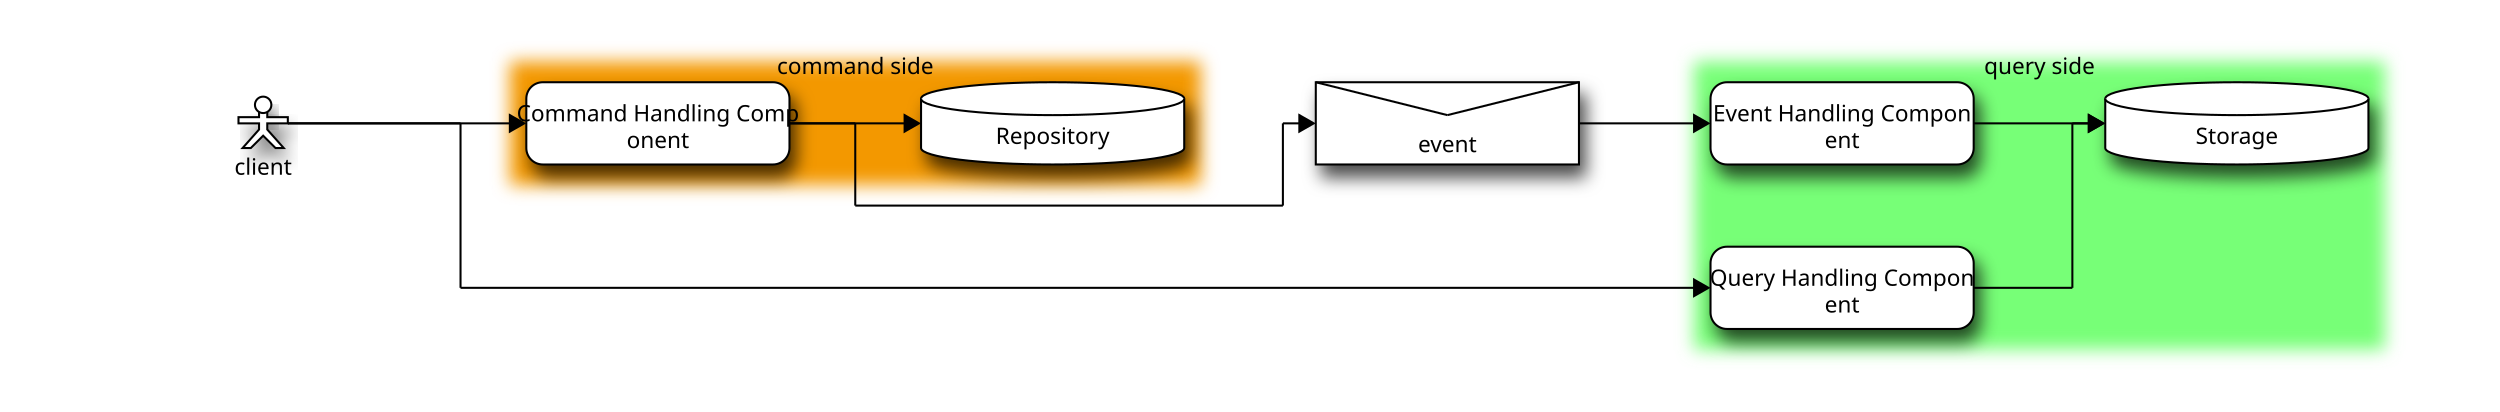
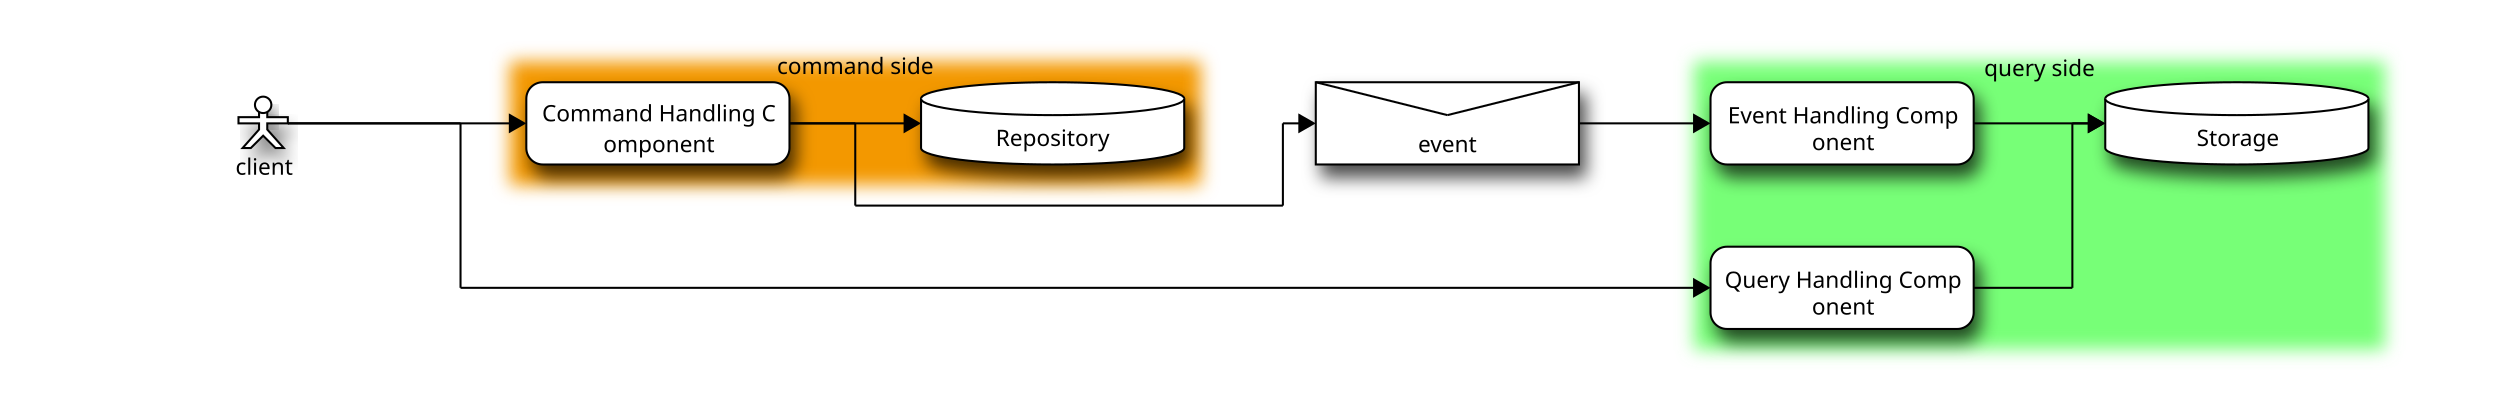
<svg xmlns="http://www.w3.org/2000/svg" viewBox="0 0 1216 200" width="1216px" height="200px">
  <defs id="defs_block">
    <filter height="1.504" id="filter_blur" width="1.157" x="-0.079" y="-0.252">
      <feGaussianBlur id="feGaussianBlur3780" stdDeviation="4.2" />
    </filter>
  </defs>
  <rect fill="rgb(243,152,0)" height="60" style="filter:url(#filter_blur)" width="336" x="248" y="30" />
  <rect fill="rgb(119,255,119)" height="140" style="filter:url(#filter_blur)" width="336" x="824" y="30" />
  <polygon fill="rgb(0,0,0)" points="133,60 133,63 143,63 143,66 133,66 133,69 141,78 137,78 131,72 125,78 121,78 129,69 129,66 119,66 119,63 129,63 129,60" style="filter:url(#filter_blur);opacity:0.7;fill-opacity:1" />
  <ellipse cx="131" cy="57" fill="rgb(0,0,0)" rx="4.0" ry="4.0" stroke="rgb(0,0,0)" style="filter:url(#filter_blur);opacity:0.7;fill-opacity:1" />
  <path d="M 267 46 L 379 46 A8,8 0 0 1 387 54 L 387 78 A8,8 0 0 1 379 86 L 267 86 A8,8 0 0 1 259 78 L 259 54 A8,8 0 0 1 267 46" fill="rgb(0,0,0)" stroke="rgb(0,0,0)" style="filter:url(#filter_blur);opacity:0.7;fill-opacity:1" />
  <path d="M 451 54 A64,8 0 0 1 579 54 L 579 78 A64,8 0 0 1 451 78 L 451 54" fill="rgb(0,0,0)" stroke="rgb(0,0,0)" style="filter:url(#filter_blur);opacity:0.7;fill-opacity:1" />
  <path d="M 843 46 L 955 46 A8,8 0 0 1 963 54 L 963 78 A8,8 0 0 1 955 86 L 843 86 A8,8 0 0 1 835 78 L 835 54 A8,8 0 0 1 843 46" fill="rgb(0,0,0)" stroke="rgb(0,0,0)" style="filter:url(#filter_blur);opacity:0.7;fill-opacity:1" />
  <path d="M 843 126 L 955 126 A8,8 0 0 1 963 134 L 963 158 A8,8 0 0 1 955 166 L 843 166 A8,8 0 0 1 835 158 L 835 134 A8,8 0 0 1 843 126" fill="rgb(0,0,0)" stroke="rgb(0,0,0)" style="filter:url(#filter_blur);opacity:0.7;fill-opacity:1" />
  <path d="M 1027 54 A64,8 0 0 1 1155 54 L 1155 78 A64,8 0 0 1 1027 78 L 1027 54" fill="rgb(0,0,0)" stroke="rgb(0,0,0)" style="filter:url(#filter_blur);opacity:0.7;fill-opacity:1" />
  <rect fill="rgb(0,0,0)" height="40" stroke="rgb(0,0,0)" style="filter:url(#filter_blur);opacity:0.7;fill-opacity:1" width="128" x="643" y="46" />
  <polygon fill="rgb(255,255,255)" points="130,54 130,57 140,57 140,60 130,60 130,63 138,72 134,72 128,66 122,72 118,72 126,63 126,60 116,60 116,57 126,57 126,54" stroke="rgb(0,0,0)" />
  <ellipse cx="128" cy="51" fill="rgb(255,255,255)" rx="4.0" ry="4.0" stroke="rgb(0,0,0)" />
-   <text fill="rgb(0,0,0)" font-family="sans-serif" font-size="11" font-style="normal" font-weight="normal" text-anchor="middle" textLength="36" x="128.0" y="85">client</text>
+   <text fill="rgb(0,0,0)" font-family="sans-serif" font-size="11" font-style="normal" font-weight="normal" text-anchor="middle" textLength="33" x="128.5" y="85">client</text>
  <path d="M 264 40 L 376 40 A8,8 0 0 1 384 48 L 384 72 A8,8 0 0 1 376 80 L 264 80 A8,8 0 0 1 256 72 L 256 48 A8,8 0 0 1 264 40" fill="rgb(255,255,255)" stroke="rgb(0,0,0)" />
-   <text fill="rgb(0,0,0)" font-family="sans-serif" font-size="11" font-style="normal" font-weight="normal" text-anchor="middle" textLength="126" x="320.0" y="59">Command Handling Comp</text>
-   <text fill="rgb(0,0,0)" font-family="sans-serif" font-size="11" font-style="normal" font-weight="normal" text-anchor="middle" textLength="30" x="320.0" y="72">onent</text>
+   <text fill="rgb(0,0,0)" font-family="sans-serif" font-size="11" font-style="normal" font-weight="normal" text-anchor="middle" textLength="125" x="320.5" y="59">Command Handling C</text>
+   <text fill="rgb(0,0,0)" font-family="sans-serif" font-size="11" font-style="normal" font-weight="normal" text-anchor="middle" textLength="57" x="320.5" y="74">omponent</text>
  <path d="M 448 48 A64,8 0 0 1 576 48 L 576 72 A64,8 0 0 1 448 72 L 448 48" fill="rgb(255,255,255)" stroke="rgb(0,0,0)" />
  <path d="M 576 48 A64,8 0 0 1 448 48" fill="rgb(255,255,255)" stroke="rgb(0,0,0)" />
-   <text fill="rgb(0,0,0)" font-family="sans-serif" font-size="11" font-style="normal" font-weight="normal" text-anchor="middle" textLength="60" x="512.0" y="70">Repository</text>
+   <text fill="rgb(0,0,0)" font-family="sans-serif" font-size="11" font-style="normal" font-weight="normal" text-anchor="middle" textLength="62" x="512.0" y="71">Repository</text>
  <path d="M 840 40 L 952 40 A8,8 0 0 1 960 48 L 960 72 A8,8 0 0 1 952 80 L 840 80 A8,8 0 0 1 832 72 L 832 48 A8,8 0 0 1 840 40" fill="rgb(255,255,255)" stroke="rgb(0,0,0)" />
-   <text fill="rgb(0,0,0)" font-family="sans-serif" font-size="11" font-style="normal" font-weight="normal" text-anchor="middle" textLength="126" x="896.0" y="59">Event Handling Compon</text>
-   <text fill="rgb(0,0,0)" font-family="sans-serif" font-size="11" font-style="normal" font-weight="normal" text-anchor="middle" textLength="18" x="896.0" y="72">ent</text>
+   <text fill="rgb(0,0,0)" font-family="sans-serif" font-size="11" font-style="normal" font-weight="normal" text-anchor="middle" textLength="125" x="896.5" y="60">Event Handling Comp</text>
+   <text fill="rgb(0,0,0)" font-family="sans-serif" font-size="11" font-style="normal" font-weight="normal" text-anchor="middle" textLength="33" x="896.5" y="73">onent</text>
  <path d="M 840 120 L 952 120 A8,8 0 0 1 960 128 L 960 152 A8,8 0 0 1 952 160 L 840 160 A8,8 0 0 1 832 152 L 832 128 A8,8 0 0 1 840 120" fill="rgb(255,255,255)" stroke="rgb(0,0,0)" />
-   <text fill="rgb(0,0,0)" font-family="sans-serif" font-size="11" font-style="normal" font-weight="normal" text-anchor="middle" textLength="126" x="896.0" y="139">Query Handling Compon</text>
-   <text fill="rgb(0,0,0)" font-family="sans-serif" font-size="11" font-style="normal" font-weight="normal" text-anchor="middle" textLength="18" x="896.0" y="152">ent</text>
+   <text fill="rgb(0,0,0)" font-family="sans-serif" font-size="11" font-style="normal" font-weight="normal" text-anchor="middle" textLength="127" x="896.5" y="140">Query Handling Comp</text>
+   <text fill="rgb(0,0,0)" font-family="sans-serif" font-size="11" font-style="normal" font-weight="normal" text-anchor="middle" textLength="33" x="896.5" y="153">onent</text>
  <path d="M 1024 48 A64,8 0 0 1 1152 48 L 1152 72 A64,8 0 0 1 1024 72 L 1024 48" fill="rgb(255,255,255)" stroke="rgb(0,0,0)" />
  <path d="M 1152 48 A64,8 0 0 1 1024 48" fill="rgb(255,255,255)" stroke="rgb(0,0,0)" />
-   <text fill="rgb(0,0,0)" font-family="sans-serif" font-size="11" font-style="normal" font-weight="normal" text-anchor="middle" textLength="42" x="1088.0" y="70">Storage</text>
+   <text fill="rgb(0,0,0)" font-family="sans-serif" font-size="11" font-style="normal" font-weight="normal" text-anchor="middle" textLength="45" x="1088.5" y="71">Storage</text>
  <rect fill="rgb(255,255,255)" height="40" stroke="rgb(0,0,0)" width="128" x="640" y="40" />
  <path d="M 640 40 L 704 56" fill="none" stroke="rgb(0,0,0)" />
  <path d="M 704 56 L 768 40" fill="none" stroke="rgb(0,0,0)" />
-   <text fill="rgb(0,0,0)" font-family="sans-serif" font-size="11" font-style="normal" font-weight="normal" text-anchor="middle" textLength="30" x="704.0" y="74">event</text>
+   <text fill="rgb(0,0,0)" font-family="sans-serif" font-size="11" font-style="normal" font-weight="normal" text-anchor="middle" textLength="32" x="704.0" y="74">event</text>
  <path d="M 140 60 L 248 60" fill="none" stroke="rgb(0,0,0)" />
  <polygon fill="rgb(0,0,0)" points="255,60 248,56 248,64 255,60" stroke="rgb(0,0,0)" />
  <path d="M 140 60 L 224 60" fill="none" stroke="rgb(0,0,0)" />
  <path d="M 224 60 L 224 140" fill="none" stroke="rgb(0,0,0)" />
  <path d="M 224 140 L 824 140" fill="none" stroke="rgb(0,0,0)" />
  <polygon fill="rgb(0,0,0)" points="831,140 824,136 824,144 831,140" stroke="rgb(0,0,0)" />
  <path d="M 768 60 L 824 60" fill="none" stroke="rgb(0,0,0)" />
  <polygon fill="rgb(0,0,0)" points="831,60 824,56 824,64 831,60" stroke="rgb(0,0,0)" />
  <path d="M 384 60 L 440 60" fill="none" stroke="rgb(0,0,0)" />
  <polygon fill="rgb(0,0,0)" points="447,60 440,56 440,64 447,60" stroke="rgb(0,0,0)" />
  <path d="M 384 60 L 416 60" fill="none" stroke="rgb(0,0,0)" />
  <path d="M 416 60 L 416 100" fill="none" stroke="rgb(0,0,0)" />
  <path d="M 416 100 L 624 100" fill="none" stroke="rgb(0,0,0)" />
  <path d="M 624 100 L 624 60" fill="none" stroke="rgb(0,0,0)" />
  <path d="M 624 60 L 632 60" fill="none" stroke="rgb(0,0,0)" />
  <polygon fill="rgb(0,0,0)" points="639,60 632,56 632,64 639,60" stroke="rgb(0,0,0)" />
  <path d="M 960 60 L 1016 60" fill="none" stroke="rgb(0,0,0)" />
  <polygon fill="rgb(0,0,0)" points="1023,60 1016,56 1016,64 1023,60" stroke="rgb(0,0,0)" />
  <path d="M 960 140 L 1008 140" fill="none" stroke="rgb(0,0,0)" />
  <path d="M 1008 140 L 1008 60" fill="none" stroke="rgb(0,0,0)" />
  <path d="M 1008 60 L 1016 60" fill="none" stroke="rgb(0,0,0)" />
  <polygon fill="rgb(0,0,0)" points="1023,60 1016,56 1016,64 1023,60" stroke="rgb(0,0,0)" />
-   <text fill="rgb(0,0,0)" font-family="sans-serif" font-size="11" font-style="normal" font-weight="normal" text-anchor="middle" textLength="72" x="416.0" y="36">command side</text>
-   <text fill="rgb(0,0,0)" font-family="sans-serif" font-size="11" font-style="normal" font-weight="normal" text-anchor="middle" textLength="60" x="992.0" y="36">query side</text>
+   <text fill="rgb(0,0,0)" font-family="sans-serif" font-size="11" font-style="normal" font-weight="normal" text-anchor="middle" textLength="82" x="416.0" y="36">command side</text>
+   <text fill="rgb(0,0,0)" font-family="sans-serif" font-size="11" font-style="normal" font-weight="normal" text-anchor="middle" textLength="60" x="992.0" y="37">query side</text>
</svg>
